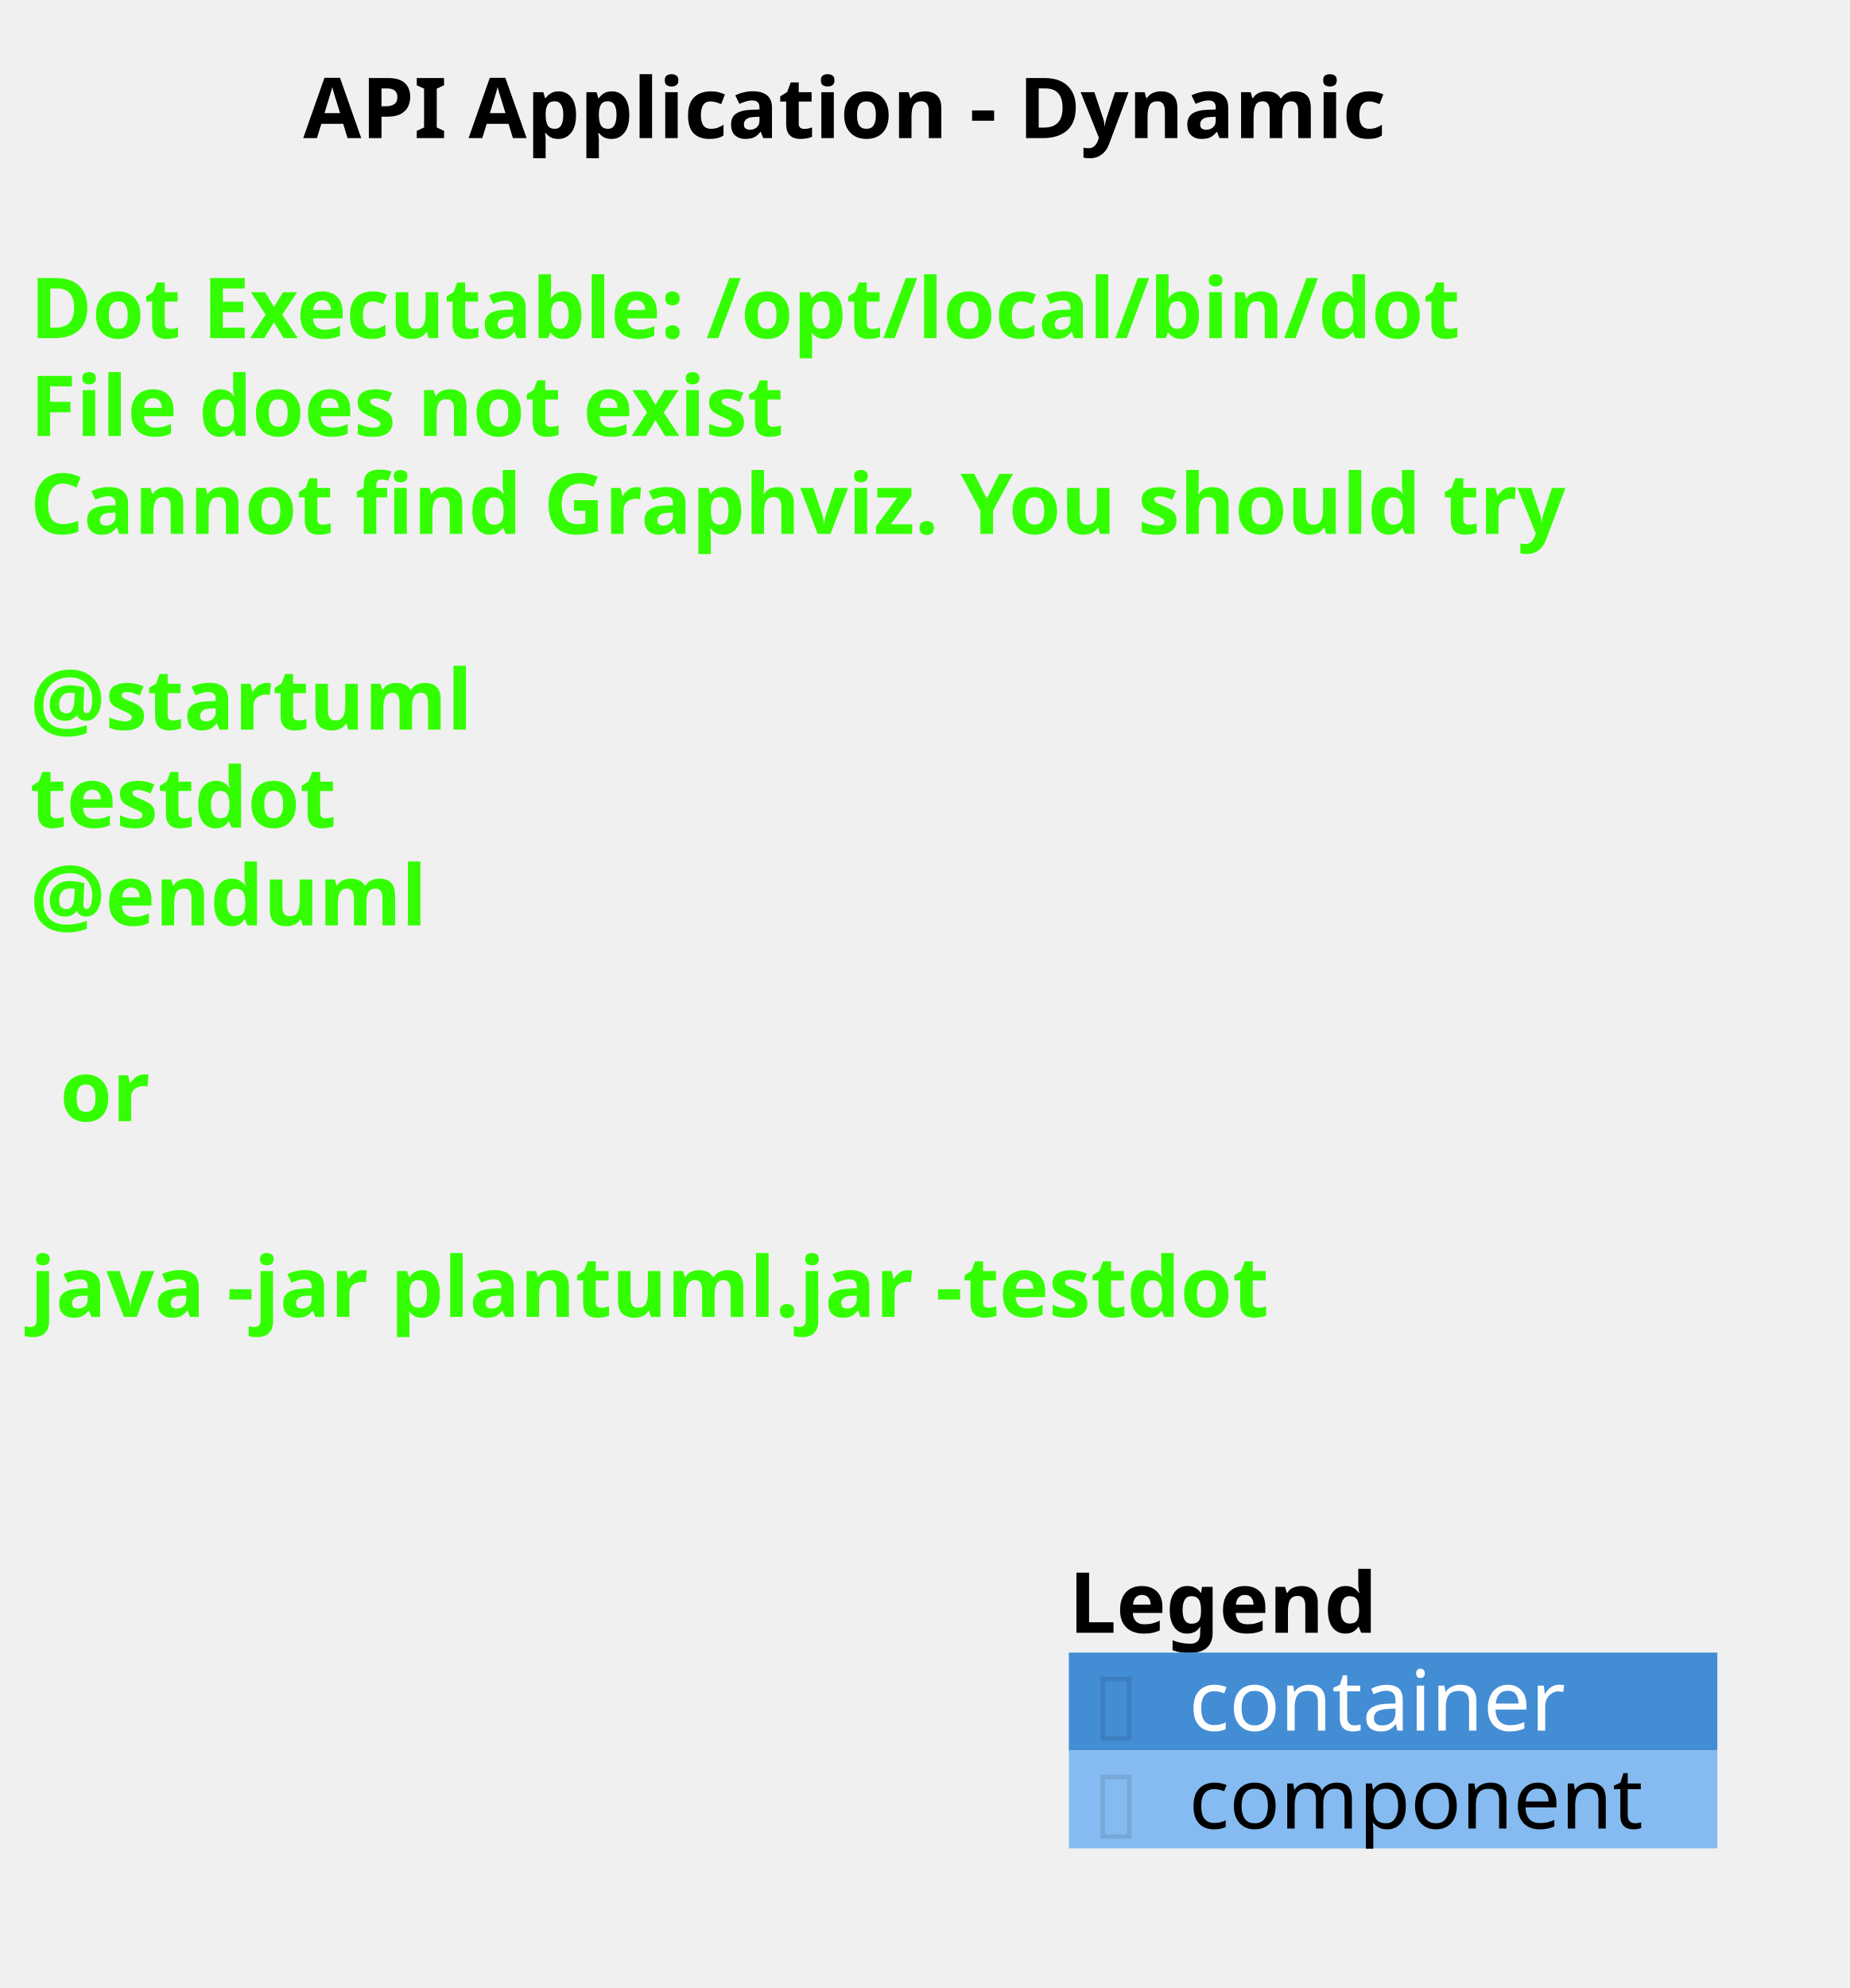
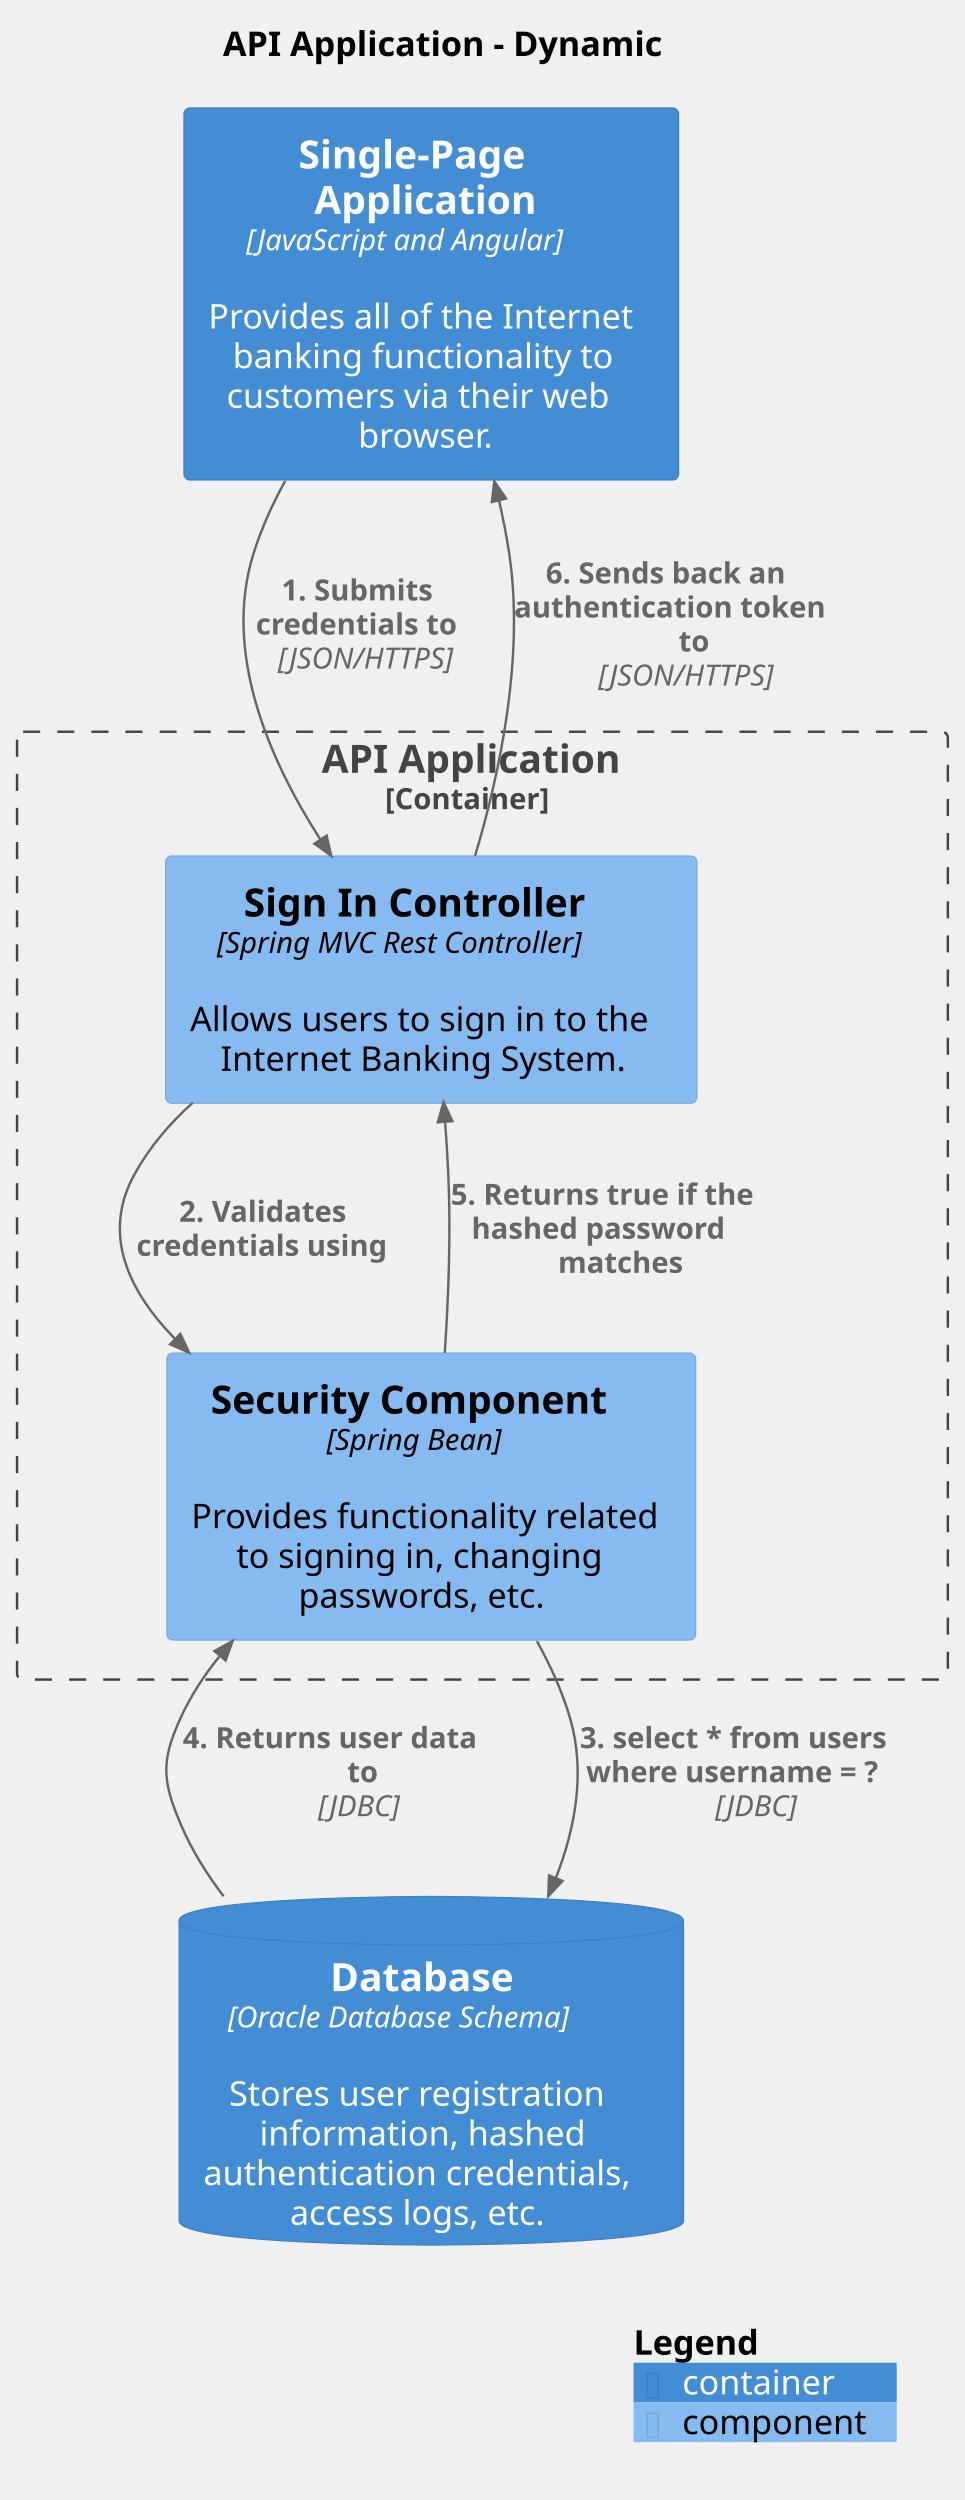
- <svg xmlns="http://www.w3.org/2000/svg" contentStyleType="text/css" height="331px" preserveAspectRatio="none" style="width:308px;height:331px;background:#FFFFFF;" version="1.1" viewBox="0 0 308 331" width="308px" zoomAndPan="magnify">
+ <svg xmlns="http://www.w3.org/2000/svg" contentStyleType="text/css" height="1026px" preserveAspectRatio="none" style="width:396px;height:1026px;background:#FFFFFF;" version="1.1" viewBox="0 0 396 1026" width="396px" zoomAndPan="magnify">
  <defs />
  <g>
-     <rect height="26.297" style="stroke:#00000000;stroke-width:1.0;fill:none;" width="209" x="45.5" y="5" />
-     <text fill="#000000" font-family="sans-serif" font-size="14" font-weight="bold" lengthAdjust="spacing" textLength="199" x="50.5" y="22.995">API Application - Dynamic</text>
-     <text fill="#33FF02" font-family="sans-serif" font-size="14" font-weight="bold" lengthAdjust="spacing" textLength="261" x="5" y="56.297">Dot Executable: /opt/local/bin/dot</text>
-     <text fill="#33FF02" font-family="sans-serif" font-size="14" font-weight="bold" lengthAdjust="spacing" textLength="145" x="5" y="72.594">File does not exist</text>
-     <text fill="#33FF02" font-family="sans-serif" font-size="14" font-weight="bold" lengthAdjust="spacing" textLength="291" x="5" y="88.891">Cannot find Graphviz. You should try</text>
-     <text fill="#33FF02" font-family="sans-serif" font-size="14" font-weight="bold" lengthAdjust="spacing" textLength="5" x="5" y="105.188"> </text>
-     <text fill="#33FF02" font-family="sans-serif" font-size="14" font-weight="bold" lengthAdjust="spacing" textLength="79" x="5" y="121.484">@startuml</text>
-     <text fill="#33FF02" font-family="sans-serif" font-size="14" font-weight="bold" lengthAdjust="spacing" textLength="57" x="5" y="137.781">testdot</text>
-     <text fill="#33FF02" font-family="sans-serif" font-size="14" font-weight="bold" lengthAdjust="spacing" textLength="72" x="5" y="154.078">@enduml</text>
-     <text fill="#33FF02" font-family="sans-serif" font-size="14" font-weight="bold" lengthAdjust="spacing" textLength="5" x="5" y="170.375"> </text>
-     <text fill="#33FF02" font-family="sans-serif" font-size="14" font-weight="bold" lengthAdjust="spacing" textLength="17" x="10" y="186.672">or</text>
-     <text fill="#33FF02" font-family="sans-serif" font-size="14" font-weight="bold" lengthAdjust="spacing" textLength="5" x="5" y="202.969"> </text>
-     <text fill="#33FF02" font-family="sans-serif" font-size="14" font-weight="bold" lengthAdjust="spacing" textLength="227" x="5" y="219.266">java -jar plantuml.jar -testdot</text>
-     <text fill="#33FF02" font-family="sans-serif" font-size="14" font-weight="bold" lengthAdjust="spacing" textLength="5" x="5" y="235.562"> </text>
-     <rect height="64.891" rx="7.5" ry="7.5" style="stroke:#00000000;stroke-width:1.0;fill:none;" width="120" x="172" y="250.859" />
-     <rect height="16.297" style="stroke:none;stroke-width:1.0;fill:none;" width="108" x="178" y="258.859" />
-     <text fill="#000000" font-family="sans-serif" font-size="14" font-weight="bold" lengthAdjust="spacing" textLength="59" x="178" y="271.854">Legend</text>
-     <text fill="#FFFFFF" font-family="sans-serif" font-size="14" lengthAdjust="spacing" textLength="4" x="237" y="271.854"> </text>
-     <rect fill="#438DD5" height="16.297" style="stroke:none;stroke-width:1.0;" width="108" x="178" y="275.156" />
-     <text fill="#3C7FC0" font-family="sans-serif" font-size="14" lengthAdjust="spacing" textLength="8" x="182" y="288.151">▯</text>
-     <text fill="#FFFFFF" font-family="sans-serif" font-size="14" lengthAdjust="spacing" textLength="4" x="190" y="288.151"> </text>
-     <text fill="#FFFFFF" font-family="sans-serif" font-size="14" lengthAdjust="spacing" textLength="65" x="198" y="288.151">container</text>
-     <text fill="#FFFFFF" font-family="sans-serif" font-size="14" lengthAdjust="spacing" textLength="4" x="267" y="288.151"> </text>
-     <rect fill="#85BBF0" height="16.297" style="stroke:none;stroke-width:1.0;" width="108" x="178" y="291.453" />
-     <text fill="#78A8D8" font-family="sans-serif" font-size="14" lengthAdjust="spacing" textLength="8" x="182" y="304.448">▯</text>
-     <text fill="#FFFFFF" font-family="sans-serif" font-size="14" lengthAdjust="spacing" textLength="4" x="190" y="304.448"> </text>
-     <text fill="#000000" font-family="sans-serif" font-size="14" lengthAdjust="spacing" textLength="80" x="198" y="304.448">component</text>
-     <text fill="#FFFFFF" font-family="sans-serif" font-size="14" lengthAdjust="spacing" textLength="4" x="282" y="304.448"> </text>
-     <line style="stroke:#00000000;stroke-width:1.0;" x1="178" x2="286" y1="258.859" y2="258.859" />
-     <line style="stroke:#00000000;stroke-width:1.0;" x1="178" x2="286" y1="275.156" y2="275.156" />
-     <line style="stroke:#00000000;stroke-width:1.0;" x1="178" x2="286" y1="291.453" y2="291.453" />
-     <line style="stroke:#00000000;stroke-width:1.0;" x1="178" x2="286" y1="307.75" y2="307.75" />
-     <line style="stroke:#00000000;stroke-width:1.0;" x1="178" x2="178" y1="258.859" y2="307.75" />
-     <line style="stroke:#00000000;stroke-width:1.0;" x1="286" x2="286" y1="258.859" y2="307.75" />
+     <rect height="26.297" style="stroke:#00000000;stroke-width:1.0;fill:none;" width="209" x="86.5" y="5" />
+     <text fill="#000000" font-family="sans-serif" font-size="14" font-weight="bold" lengthAdjust="spacing" textLength="199" x="91.5" y="22.995">API Application - Dynamic</text>
+     <g id="cluster_InternetBankingSystem.APIApplication_boundary">
+       <rect height="389" rx="2.5" ry="2.5" style="stroke:#444444;stroke-width:1.0;fill:none;stroke-dasharray:7.0,7.0;" width="382" x="7" y="300.297" />
+       <text fill="#444444" font-family="sans-serif" font-size="16" font-weight="bold" lengthAdjust="spacing" textLength="132" x="132" y="317.148">API Application</text>
+       <text fill="#444444" font-family="sans-serif" font-size="12" font-weight="bold" lengthAdjust="spacing" textLength="80" x="158" y="332.06">[Container]</text>
+     </g>
+     <g id="elem_InternetBankingSystem.APIApplication.SignInController">
+       <rect fill="#85BBF0" height="101.484" rx="2.5" ry="2.5" style="stroke:#78A8D8;stroke-width:0.5;" width="218" x="68" y="351.297" />
+       <text fill="#000000" font-family="sans-serif" font-size="16" font-weight="bold" lengthAdjust="spacing" textLength="154" x="100" y="376.148">Sign In Controller</text>
+       <text fill="#000000" font-family="sans-serif" font-size="12" font-style="italic" lengthAdjust="spacing" textLength="176" x="89" y="391.06">[Spring MVC Rest Controller]</text>
+       <text fill="#000000" font-family="sans-serif" font-size="14" lengthAdjust="spacing" textLength="4" x="175" y="406.886"> </text>
+       <text fill="#000000" font-family="sans-serif" font-size="14" lengthAdjust="spacing" textLength="198" x="78" y="423.183">Allows users to sign in to the</text>
+       <text fill="#000000" font-family="sans-serif" font-size="14" lengthAdjust="spacing" textLength="173" x="90.5" y="439.479">Internet Banking System.</text>
+     </g>
+     <g id="elem_InternetBankingSystem.APIApplication.SecurityComponent">
+       <rect fill="#85BBF0" height="117.781" rx="2.5" ry="2.5" style="stroke:#78A8D8;stroke-width:0.5;" width="217" x="68.5" y="555.297" />
+       <text fill="#000000" font-family="sans-serif" font-size="16" font-weight="bold" lengthAdjust="spacing" textLength="181" x="86.5" y="580.148">Security Component</text>
+       <text fill="#000000" font-family="sans-serif" font-size="12" font-style="italic" lengthAdjust="spacing" textLength="86" x="134" y="595.061">[Spring Bean]</text>
+       <text fill="#000000" font-family="sans-serif" font-size="14" lengthAdjust="spacing" textLength="4" x="175" y="610.886"> </text>
+       <text fill="#000000" font-family="sans-serif" font-size="14" lengthAdjust="spacing" textLength="197" x="78.5" y="627.183">Provides functionality related</text>
+       <text fill="#000000" font-family="sans-serif" font-size="14" lengthAdjust="spacing" textLength="156" x="97" y="643.48">to signing in, changing</text>
+       <text fill="#000000" font-family="sans-serif" font-size="14" lengthAdjust="spacing" textLength="109" x="122.5" y="659.776">passwords, etc.</text>
+     </g>
+     <g id="elem_InternetBankingSystem.Database">
+       <path d="M73.5,788.297 C73.5,778.297 177,778.297 177,778.297 C177,778.297 280.5,778.297 280.5,788.297 L280.5,911.375 C280.5,921.375 177,921.375 177,921.375 C177,921.375 73.5,921.375 73.5,911.375 L73.5,788.297 " fill="#438DD5" style="stroke:#3C7FC0;stroke-width:0.5;" />
+       <path d="M73.5,788.297 C73.5,798.297 177,798.297 177,798.297 C177,798.297 280.5,798.297 280.5,788.297 " fill="none" style="stroke:#3C7FC0;stroke-width:0.5;" />
+       <text fill="#FFFFFF" font-family="sans-serif" font-size="16" font-weight="bold" lengthAdjust="spacing" textLength="83" x="135.5" y="817.148">Database</text>
+       <text fill="#FFFFFF" font-family="sans-serif" font-size="12" font-style="italic" lengthAdjust="spacing" textLength="167" x="93.5" y="832.061">[Oracle Database Schema]</text>
+       <text fill="#FFFFFF" font-family="sans-serif" font-size="14" lengthAdjust="spacing" textLength="4" x="175" y="847.886"> </text>
+       <text fill="#FFFFFF" font-family="sans-serif" font-size="14" lengthAdjust="spacing" textLength="162" x="94" y="864.183">Stores user registration</text>
+       <text fill="#FFFFFF" font-family="sans-serif" font-size="14" lengthAdjust="spacing" textLength="137" x="106.5" y="880.48">information, hashed</text>
+       <text fill="#FFFFFF" font-family="sans-serif" font-size="14" lengthAdjust="spacing" textLength="183" x="83.5" y="896.776">authentication credentials,</text>
+       <text fill="#FFFFFF" font-family="sans-serif" font-size="14" lengthAdjust="spacing" textLength="116" x="119" y="913.073">access logs, etc.</text>
+     </g>
+     <g id="elem_InternetBankingSystem.SinglePageApplication">
+       <rect fill="#438DD5" height="152.703" rx="2.5" ry="2.5" style="stroke:#3C7FC0;stroke-width:0.5;" width="203" x="75.5" y="44.297" />
+       <text fill="#FFFFFF" font-family="sans-serif" font-size="16" font-weight="bold" lengthAdjust="spacing" textLength="103" x="122.5" y="69.148">Single-Page</text>
+       <text fill="#FFFFFF" font-family="sans-serif" font-size="16" font-weight="bold" lengthAdjust="spacing" textLength="96" x="129" y="87.773">Application</text>
+       <text fill="#FFFFFF" font-family="sans-serif" font-size="12" font-style="italic" lengthAdjust="spacing" textLength="152" x="101" y="102.686">[JavaScript and Angular]</text>
+       <text fill="#FFFFFF" font-family="sans-serif" font-size="14" lengthAdjust="spacing" textLength="4" x="175" y="118.511"> </text>
+       <text fill="#FFFFFF" font-family="sans-serif" font-size="14" lengthAdjust="spacing" textLength="179" x="85.5" y="134.808">Provides all of the Internet</text>
+       <text fill="#FFFFFF" font-family="sans-serif" font-size="14" lengthAdjust="spacing" textLength="159" x="95.5" y="151.105">banking functionality to</text>
+       <text fill="#FFFFFF" font-family="sans-serif" font-size="14" lengthAdjust="spacing" textLength="164" x="93" y="167.401">customers via their web</text>
+       <text fill="#FFFFFF" font-family="sans-serif" font-size="14" lengthAdjust="spacing" textLength="60" x="147" y="183.698">browser.</text>
+     </g>
+     <g id="link_InternetBankingSystem.SinglePageApplication_InternetBankingSystem.APIApplication.SignInController">
+       <path d="M117.05,197.347 C111.74,207.007 107.19,217.087 104,227.297 C91.5,267.337 109.89,310.847 131.33,344.277 " fill="none" id="InternetBankingSystem.SinglePageApplication-to-InternetBankingSystem.APIApplication.SignInController" style="stroke:#666666;stroke-width:1.0;" />
+       <polygon fill="#666666" points="135.95,351.257,134.037,342.93,129.034,346.241,135.95,351.257" style="stroke:#666666;stroke-width:1.0;" />
+       <text fill="#666666" font-family="sans-serif" font-size="12" font-weight="bold" lengthAdjust="spacing" textLength="74" x="115.5" y="246.435">1. Submits</text>
+       <text fill="#666666" font-family="sans-serif" font-size="12" font-weight="bold" lengthAdjust="spacing" textLength="99" x="105" y="260.404">credentials to</text>
+       <text fill="#666666" font-family="sans-serif" font-size="12" font-style="italic" lengthAdjust="spacing" textLength="81" x="114" y="274.373">[JSON/HTTPS]</text>
+     </g>
+     <g id="link_InternetBankingSystem.APIApplication.SignInController_InternetBankingSystem.SinglePageApplication">
+       <path d="M194.97,351.217 C205.35,316.597 215.22,269.257 209,227.297 C207.94,220.137 206.49,212.787 204.8,205.467 " fill="none" id="InternetBankingSystem.APIApplication.SignInController-to-InternetBankingSystem.SinglePageApplication" style="stroke:#666666;stroke-width:1.0;" />
+       <polygon fill="#666666" points="202.87,197.537,201.856,206.02,207.684,204.595,202.87,197.537" style="stroke:#666666;stroke-width:1.0;" />
+       <text fill="#666666" font-family="sans-serif" font-size="12" font-weight="bold" lengthAdjust="spacing" textLength="120" x="224" y="239.435">6. Sends back an</text>
+       <text fill="#666666" font-family="sans-serif" font-size="12" font-weight="bold" lengthAdjust="spacing" textLength="150" x="211" y="253.404">authentication token</text>
+       <text fill="#666666" font-family="sans-serif" font-size="12" font-weight="bold" lengthAdjust="spacing" textLength="15" x="278.5" y="267.373">to</text>
+       <text fill="#666666" font-family="sans-serif" font-size="12" font-style="italic" lengthAdjust="spacing" textLength="81" x="245.5" y="281.342">[JSON/HTTPS]</text>
+     </g>
+     <g id="link_InternetBankingSystem.APIApplication.SignInController_InternetBankingSystem.APIApplication.SecurityComponent">
+       <path d="M79.13,452.537 C69.51,461.187 61.08,471.077 55,482.297 C41.93,506.417 52.38,529.487 71.69,549.347 " fill="none" id="InternetBankingSystem.APIApplication.SignInController-to-InternetBankingSystem.APIApplication.SecurityComponent" style="stroke:#666666;stroke-width:1.0;" />
+       <polygon fill="#666666" points="77.65,555.137,73.997,547.413,69.819,551.72,77.65,555.137" style="stroke:#666666;stroke-width:1.0;" />
+       <text fill="#666666" font-family="sans-serif" font-size="12" font-weight="bold" lengthAdjust="spacing" textLength="84" x="73.5" y="501.435">2. Validates</text>
+       <text fill="#666666" font-family="sans-serif" font-size="12" font-weight="bold" lengthAdjust="spacing" textLength="123" x="56" y="515.404">credentials using</text>
+     </g>
+     <g id="link_InternetBankingSystem.APIApplication.SecurityComponent_InternetBankingSystem.APIApplication.SignInController">
+       <path d="M182.53,555.267 C184.06,532.517 185.05,506.187 184,482.297 C183.69,475.337 183.24,468.037 182.7,460.807 " fill="none" id="InternetBankingSystem.APIApplication.SecurityComponent-to-InternetBankingSystem.APIApplication.SignInController" style="stroke:#666666;stroke-width:1.0;" />
+       <polygon fill="#666666" points="182.04,452.367,179.678,460.578,185.66,460.106,182.04,452.367" style="stroke:#666666;stroke-width:1.0;" />
+       <text fill="#666666" font-family="sans-serif" font-size="12" font-weight="bold" lengthAdjust="spacing" textLength="148" x="185" y="494.435">5. Returns true if the</text>
+       <text fill="#666666" font-family="sans-serif" font-size="12" font-weight="bold" lengthAdjust="spacing" textLength="127" x="193.5" y="508.404">hashed password</text>
+       <text fill="#666666" font-family="sans-serif" font-size="12" font-weight="bold" lengthAdjust="spacing" textLength="60" x="229" y="522.373">matches</text>
+     </g>
+     <g id="link_InternetBankingSystem.APIApplication.SecurityComponent_InternetBankingSystem.Database">
+       <path d="M220.36,673.537 C225.98,683.677 230.86,694.457 234,705.297 C240.25,726.847 236.32,749.657 228.19,770.587 " fill="none" id="InternetBankingSystem.APIApplication.SecurityComponent-to-InternetBankingSystem.Database" style="stroke:#666666;stroke-width:1.0;" />
+       <polygon fill="#666666" points="225.02,778.207,230.862,771.972,225.322,769.668,225.02,778.207" style="stroke:#666666;stroke-width:1.0;" />
+       <text fill="#666666" font-family="sans-serif" font-size="12" font-weight="bold" lengthAdjust="spacing" textLength="150" x="238" y="717.436">3. select * from users</text>
+       <text fill="#666666" font-family="sans-serif" font-size="12" font-weight="bold" lengthAdjust="spacing" textLength="145" x="240.5" y="731.404">where username = ?</text>
+       <text fill="#666666" font-family="sans-serif" font-size="12" font-style="italic" lengthAdjust="spacing" textLength="39" x="293.5" y="745.373">[JDBC]</text>
+     </g>
+     <g id="link_InternetBankingSystem.Database_InternetBankingSystem.APIApplication.SecurityComponent">
+       <path d="M91.79,778.247 C84.65,768.917 78.46,758.887 74,748.297 C66.58,730.687 66.1,722.697 74,705.297 C78.1,696.257 83.61,687.777 89.96,679.907 " fill="none" id="InternetBankingSystem.Database-to-InternetBankingSystem.APIApplication.SecurityComponent" style="stroke:#666666;stroke-width:1.0;" />
+       <polygon fill="#666666" points="95.48,673.437,88.008,677.58,92.575,681.472,95.48,673.437" style="stroke:#666666;stroke-width:1.0;" />
+       <text fill="#666666" font-family="sans-serif" font-size="12" font-weight="bold" lengthAdjust="spacing" textLength="146" x="75" y="717.436">4. Returns user data</text>
+       <text fill="#666666" font-family="sans-serif" font-size="12" font-weight="bold" lengthAdjust="spacing" textLength="15" x="142.5" y="731.404">to</text>
+       <text fill="#666666" font-family="sans-serif" font-size="12" font-style="italic" lengthAdjust="spacing" textLength="39" x="130.5" y="745.373">[JDBC]</text>
+     </g>
+     <rect height="64.891" rx="7.5" ry="7.5" style="stroke:#00000000;stroke-width:1.0;fill:none;" width="120" x="254" y="945.375" />
+     <rect height="16.297" style="stroke:none;stroke-width:1.0;fill:none;" width="108" x="260" y="953.375" />
+     <text fill="#000000" font-family="sans-serif" font-size="14" font-weight="bold" lengthAdjust="spacing" textLength="59" x="260" y="966.37">Legend</text>
+     <text fill="#FFFFFF" font-family="sans-serif" font-size="14" lengthAdjust="spacing" textLength="4" x="319" y="966.37"> </text>
+     <rect fill="#438DD5" height="16.297" style="stroke:none;stroke-width:1.0;" width="108" x="260" y="969.672" />
+     <text fill="#3C7FC0" font-family="sans-serif" font-size="14" lengthAdjust="spacing" textLength="8" x="264" y="982.667">▯</text>
+     <text fill="#FFFFFF" font-family="sans-serif" font-size="14" lengthAdjust="spacing" textLength="4" x="272" y="982.667"> </text>
+     <text fill="#FFFFFF" font-family="sans-serif" font-size="14" lengthAdjust="spacing" textLength="65" x="280" y="982.667">container</text>
+     <text fill="#FFFFFF" font-family="sans-serif" font-size="14" lengthAdjust="spacing" textLength="4" x="349" y="982.667"> </text>
+     <rect fill="#85BBF0" height="16.297" style="stroke:none;stroke-width:1.0;" width="108" x="260" y="985.969" />
+     <text fill="#78A8D8" font-family="sans-serif" font-size="14" lengthAdjust="spacing" textLength="8" x="264" y="998.964">▯</text>
+     <text fill="#FFFFFF" font-family="sans-serif" font-size="14" lengthAdjust="spacing" textLength="4" x="272" y="998.964"> </text>
+     <text fill="#000000" font-family="sans-serif" font-size="14" lengthAdjust="spacing" textLength="80" x="280" y="998.964">component</text>
+     <text fill="#FFFFFF" font-family="sans-serif" font-size="14" lengthAdjust="spacing" textLength="4" x="364" y="998.964"> </text>
+     <line style="stroke:#00000000;stroke-width:1.0;" x1="260" x2="368" y1="953.375" y2="953.375" />
+     <line style="stroke:#00000000;stroke-width:1.0;" x1="260" x2="368" y1="969.672" y2="969.672" />
+     <line style="stroke:#00000000;stroke-width:1.0;" x1="260" x2="368" y1="985.969" y2="985.969" />
+     <line style="stroke:#00000000;stroke-width:1.0;" x1="260" x2="368" y1="1002.266" y2="1002.266" />
+     <line style="stroke:#00000000;stroke-width:1.0;" x1="260" x2="260" y1="953.375" y2="1002.266" />
+     <line style="stroke:#00000000;stroke-width:1.0;" x1="368" x2="368" y1="953.375" y2="1002.266" />
  </g>
</svg>
